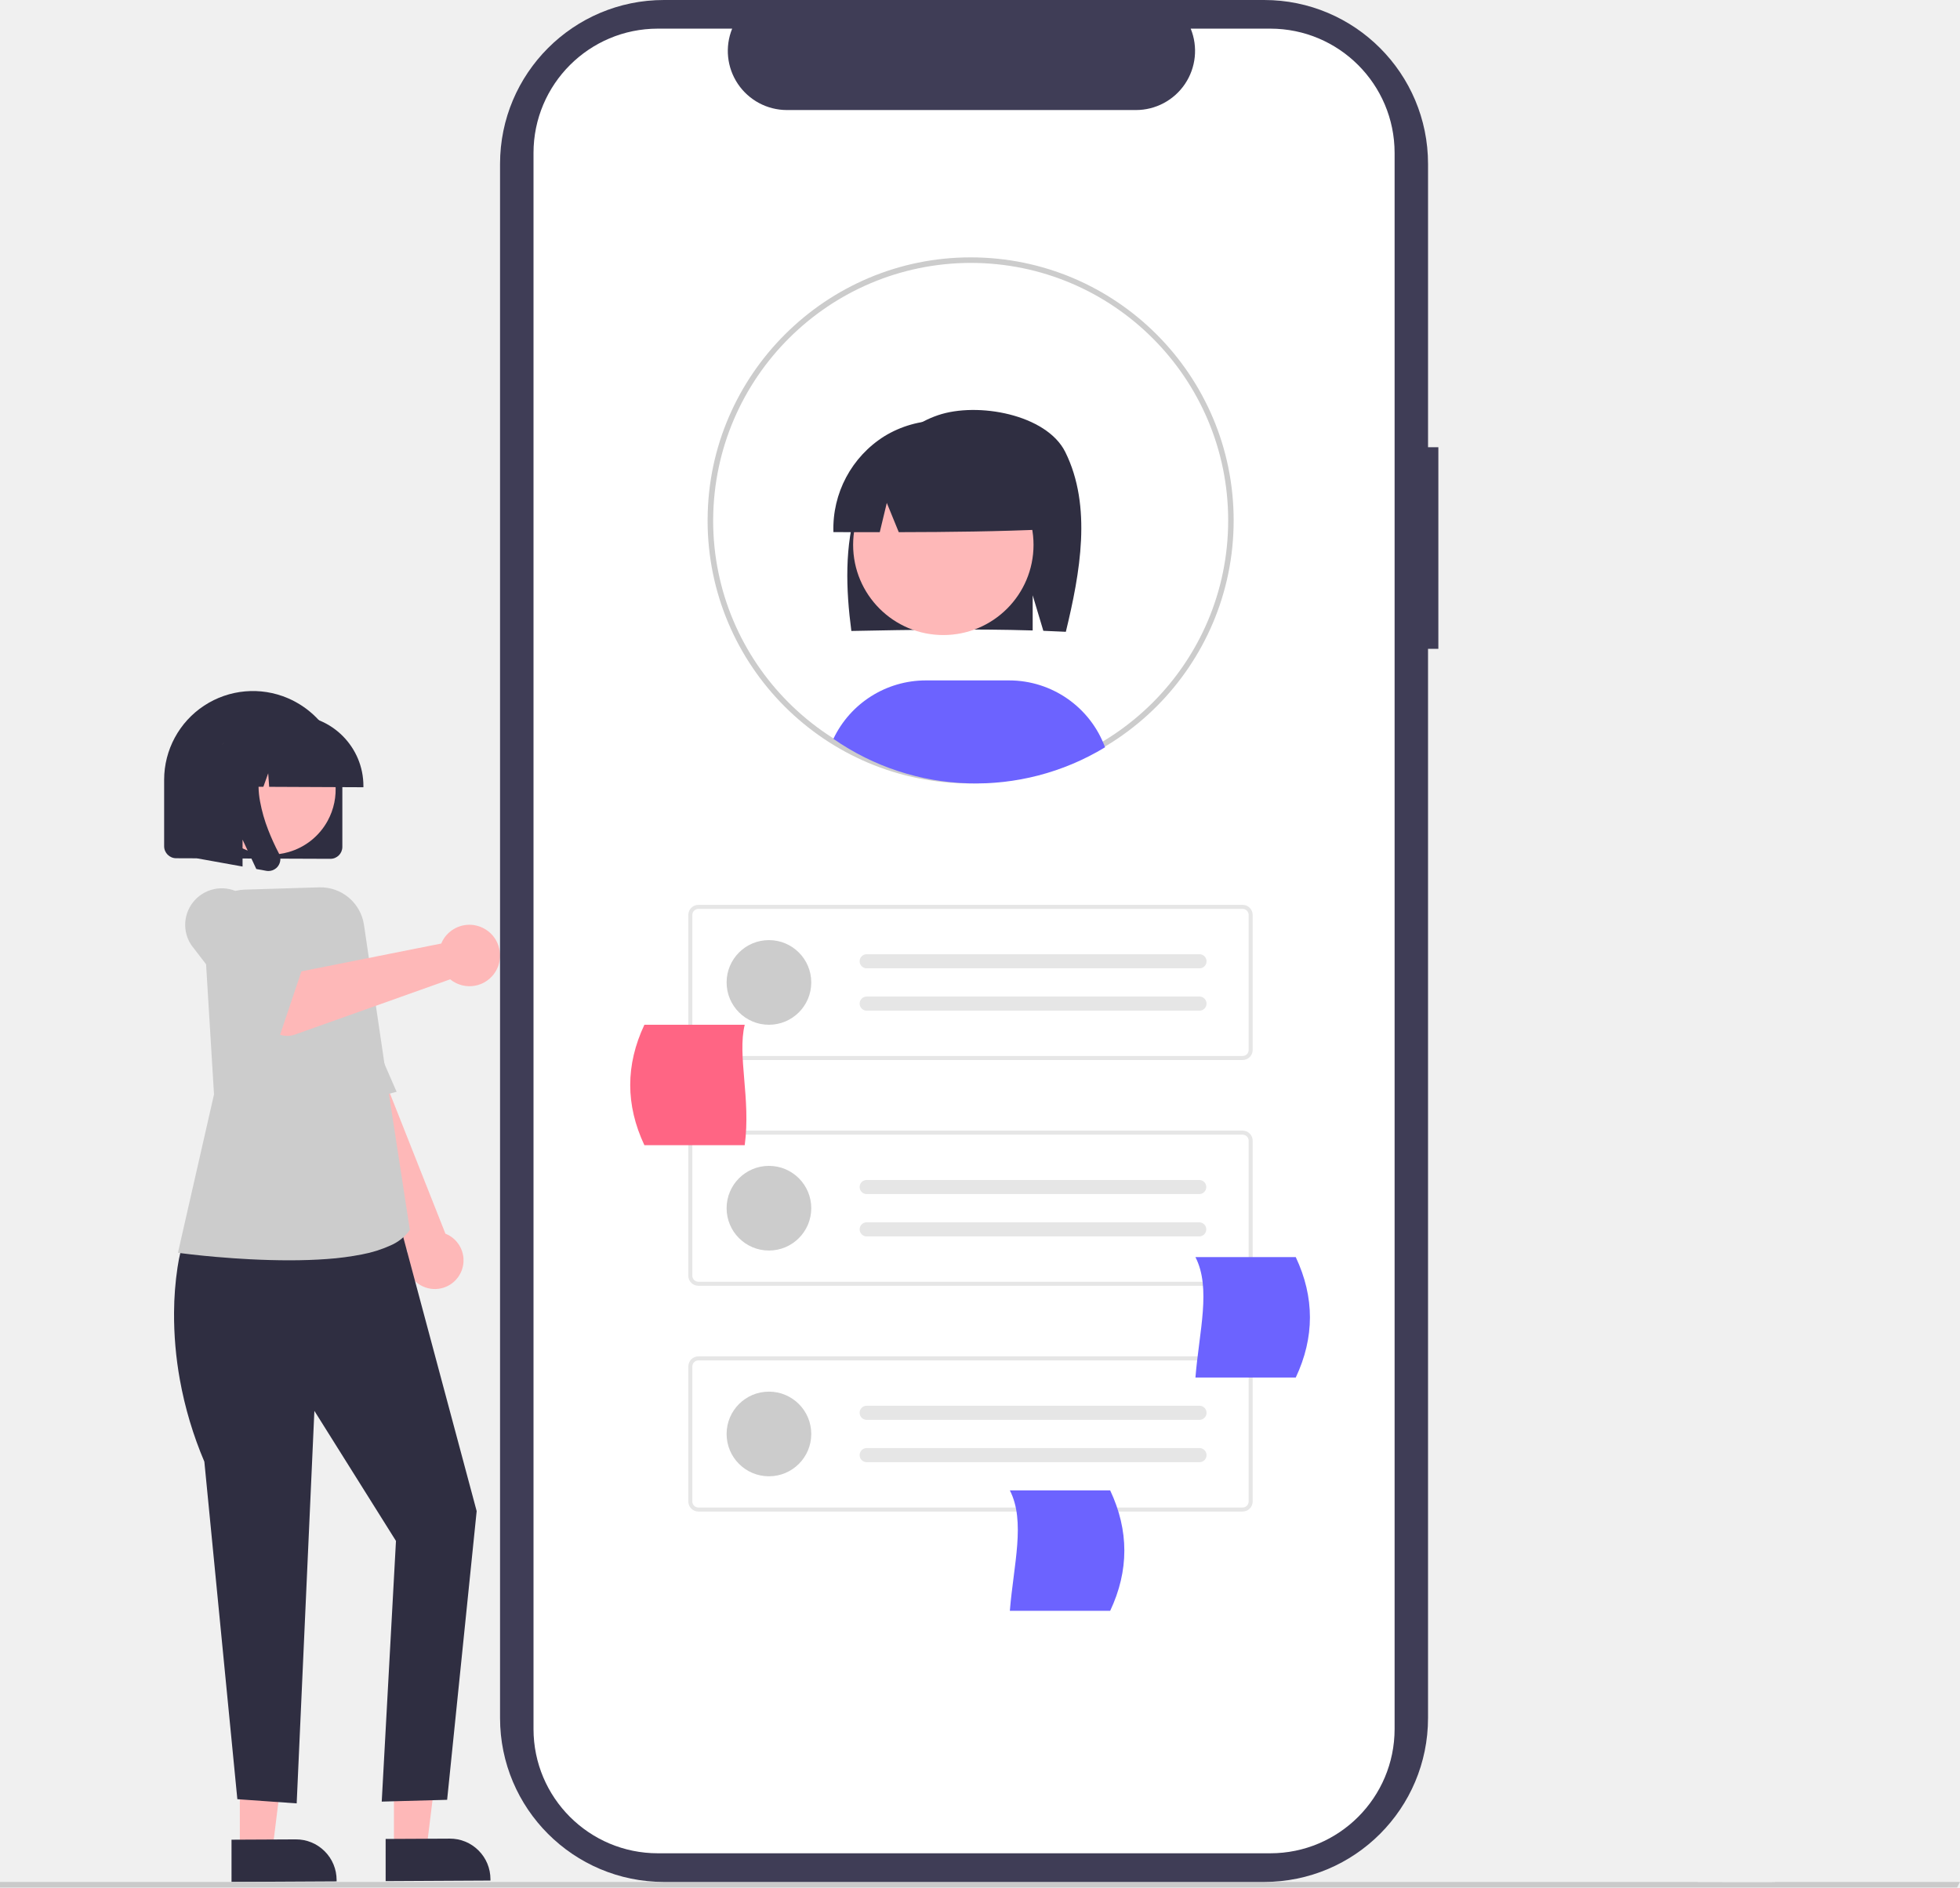
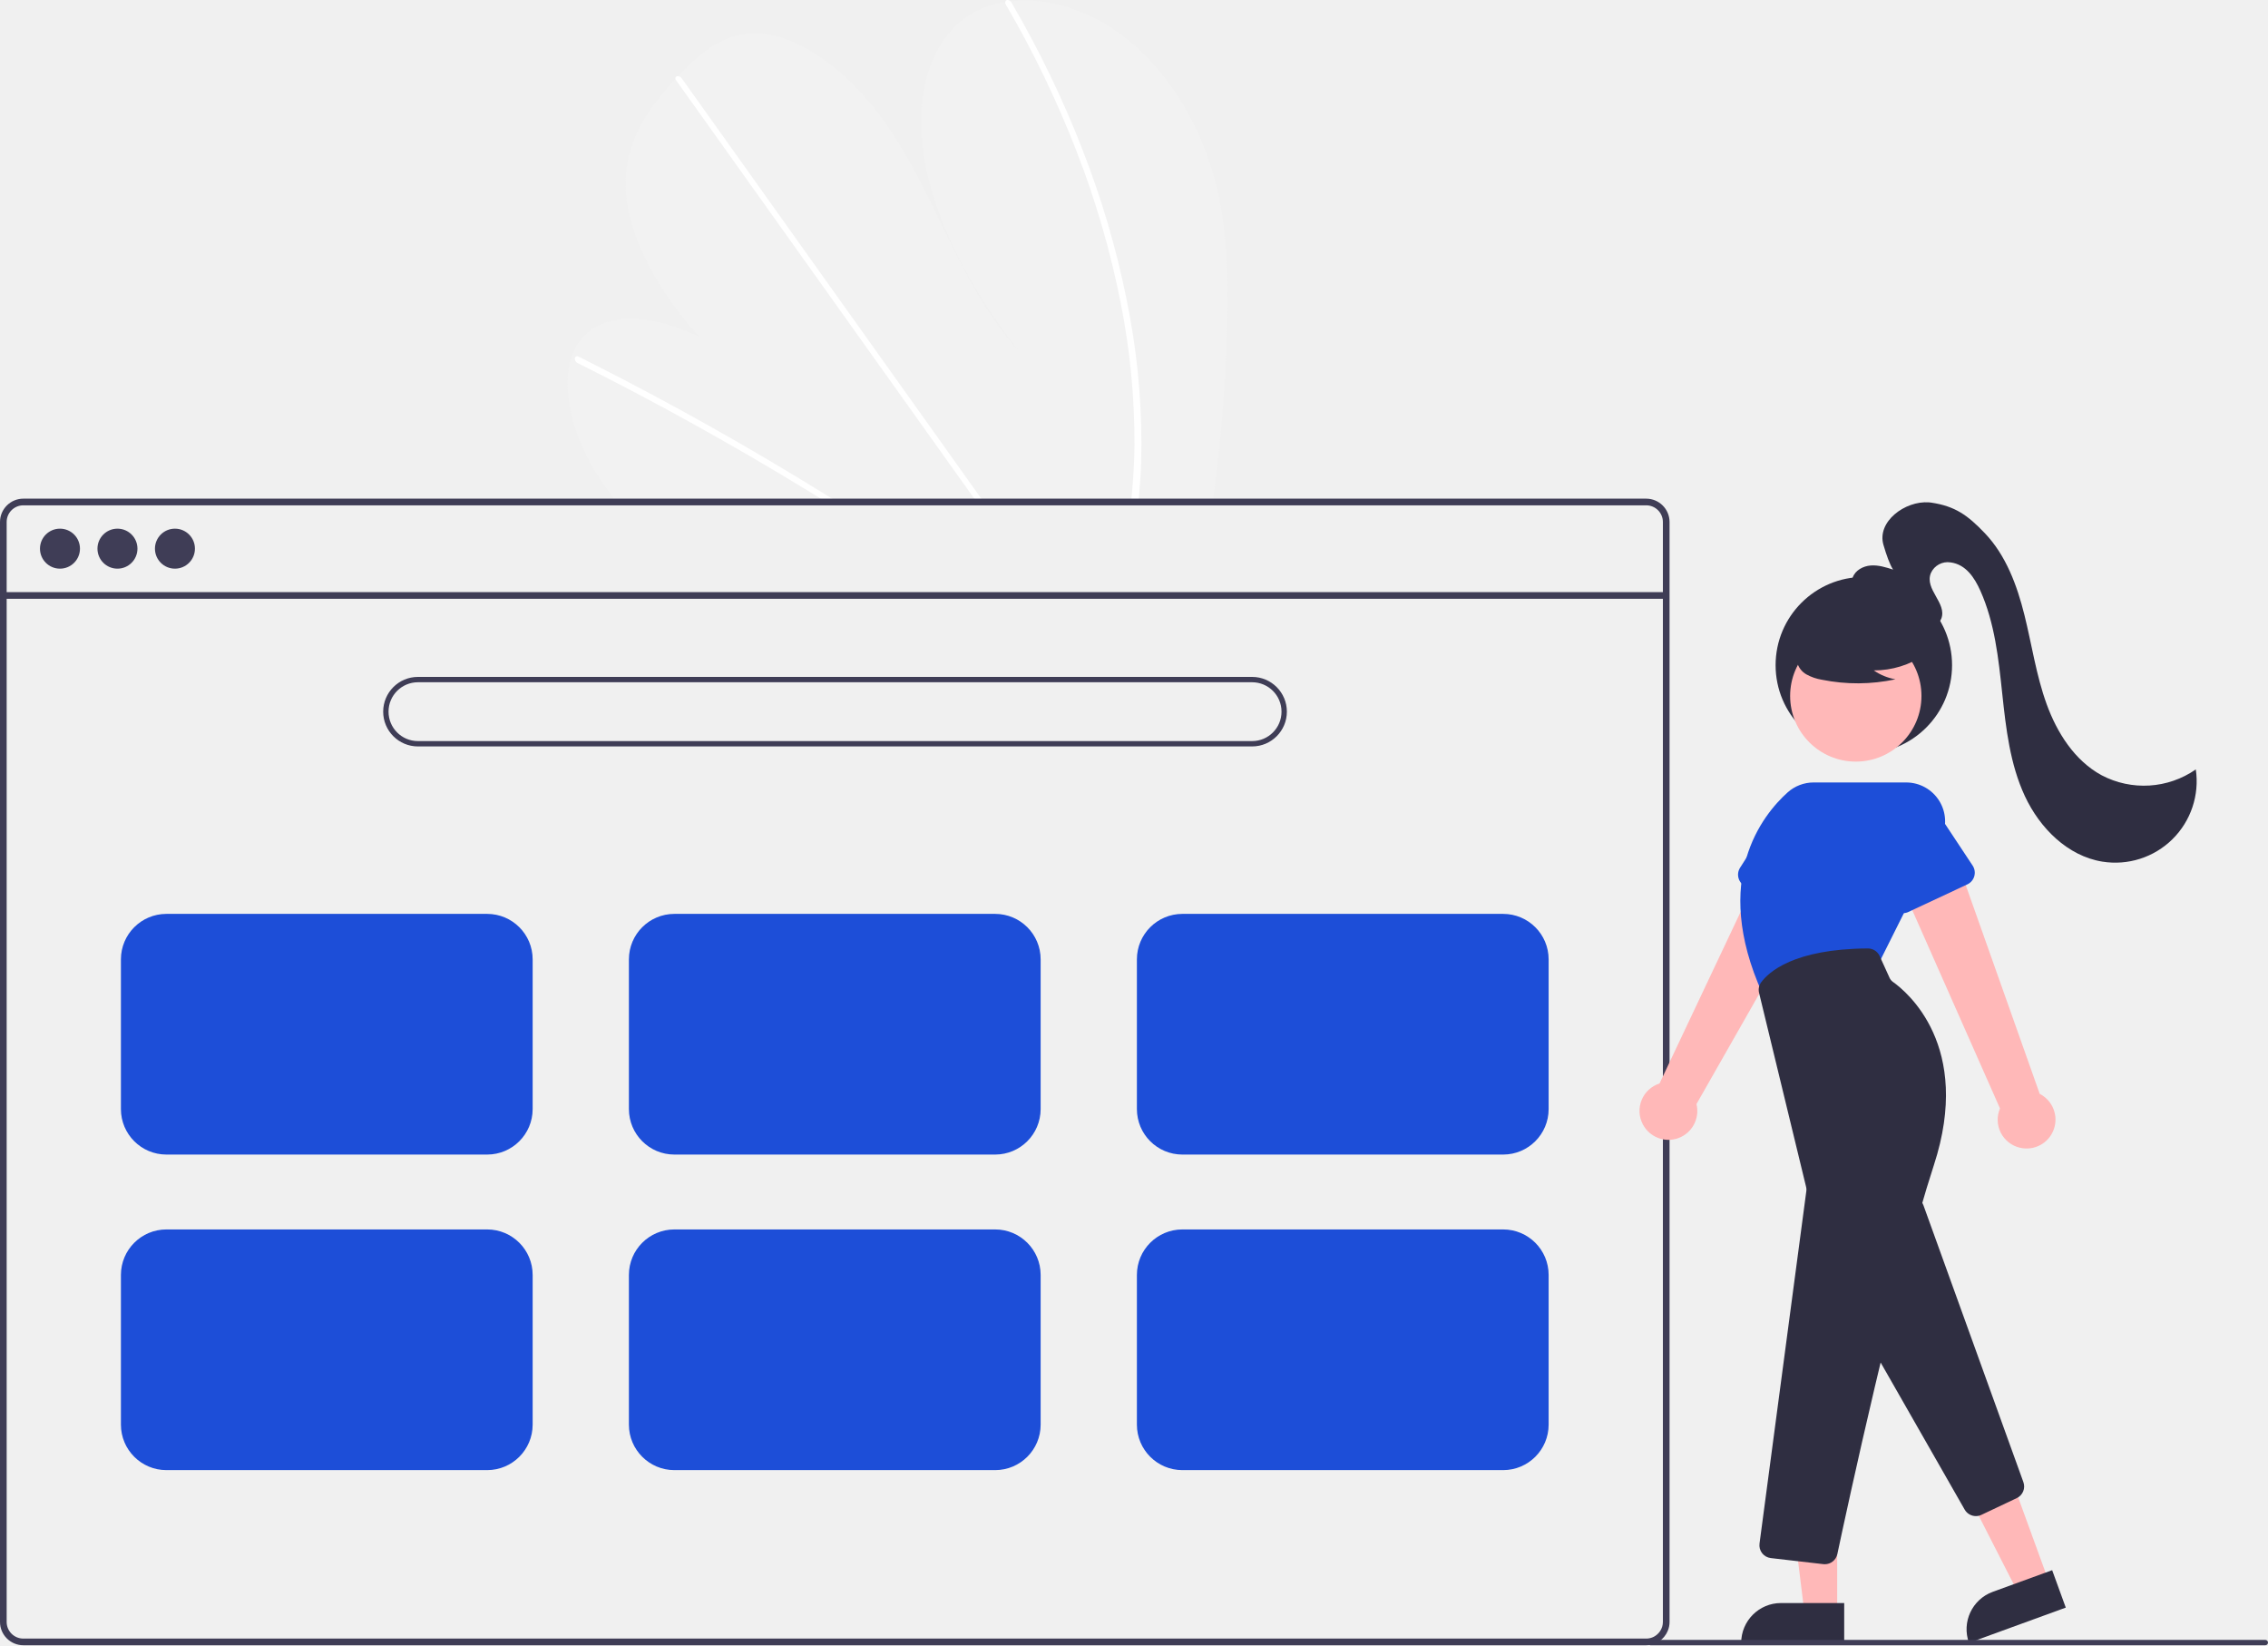
- <svg xmlns="http://www.w3.org/2000/svg" data-name="Layer 1" width="740.245" height="712.818" viewBox="0 0 740.245 712.818">
-   <g id="b95fdd39-fb5a-4a72-9890-fbc16aea09e3" data-name="Group 193">
-     <g id="fe98ab94-e9cb-45d5-93d2-a323ca3f1bc1" data-name="Group 191">
-       <path id="af195c9f-bb19-4a02-bf73-25c746785d44-113" data-name="Path 5" d="M403.382,575.156a10.819,10.819,0,0,1-19.58-8.858l-41.809-85.893,20.013-12.136,36.107,91.236q.207.08.408.169.201.089.4.184l.4.2a4.055,4.055,0,0,1,.39.223,10.832,10.832,0,0,1,3.678,14.868Z" transform="translate(-229.8775 -93.591)" fill="#feb8b8" />
-       <path id="b7be7d01-601a-466d-ae41-9577dbbca8ac-114" data-name="Path 8" d="M349.974,513.524l29.7-7.613s-.97-2.192-2.546-5.824-3.778-8.7-6.255-14.446-5.225-12.174-7.91-18.525-5.3-12.625-7.494-18.063-4.7-8.7-7.207-10.521a9.909,9.909,0,0,0-7.283-1.936,14.074,14.074,0,0,0-5.635,2.145,15.338,15.338,0,0,0-2.262,1.717l-6.886,12.523Z" transform="translate(-229.8775 -93.591)" fill="#ccc" />
-       <path id="b3095e15-ab7d-4e65-96a4-41698fa4f221-115" data-name="Path 1-2" d="M320.459,744.87l18.176-.071-5.861,47.494-12.315.062Z" transform="translate(-229.8775 -93.591)" fill="#feb8b8" />
-       <path id="a302ec2b-66fd-4123-9cb3-cd16e4233762-116" data-name="Path 2" d="M317.319,804.304l39.687-.21v-.5a15.567,15.567,0,0,0-.3-3.034,15.177,15.177,0,0,0-2.288-5.513,15.585,15.585,0,0,0-4.292-4.271,15.186,15.186,0,0,0-5.525-2.264,15.567,15.567,0,0,0-3.036-.28h0l-24.25.119Z" transform="translate(-229.8775 -93.591)" fill="#2f2e41" />
-       <path id="aeeb1cd5-fa3a-4274-bafd-7f40084de8d2-117" data-name="Path 3" d="M378.657,744.646l18.124-.071-5.842,47.429-12.281.062Z" transform="translate(-229.8775 -93.591)" fill="#feb8b8" />
-       <path id="ba1e98ed-d8f2-43c1-be39-19244e87f429-118" data-name="Path 4" d="M375.526,803.996l39.583-.208v-.5a15.574,15.574,0,0,0-.3-3.029,15.168,15.168,0,0,0-2.282-5.506,15.538,15.538,0,0,0-4.282-4.267,15.129,15.129,0,0,0-5.51-2.259,15.5,15.5,0,0,0-3.028-.279h0l-24.183.118Z" transform="translate(-229.8775 -93.591)" fill="#2f2e41" />
-       <path id="a155f794-21b2-443d-9e35-67d51870e068-119" data-name="Path 6" d="M379.427,550.526l30.477,113.737L398.748,773.289l-24.7.681,5.378-98.444-30.815-49.129-6.683,148.242-22.409-1.583-12.461-127.459a144.741,144.741,0,0,1-9.256-30.992,138.004,138.004,0,0,1-2.19-25.321,118.405,118.405,0,0,1,1.314-17.073,62.499,62.499,0,0,1,1.231-6.26l9.087-9.212Z" transform="translate(-229.8775 -93.591)" fill="#2f2e41" />
-       <path id="fa92fe00-8265-4df9-92a2-5e4b8684f88d-120" data-name="Path 2616" d="M339.047,569.549c5.125,0,9.935-.164,14.3-.489a107.342,107.342,0,0,0,13.268-1.746,47.246,47.246,0,0,0,10.821-3.407,17.364,17.364,0,0,0,7.019-5.539l.208-.3-8.33-54.214-8.983-60.957a16.613,16.613,0,0,0-16.95-14.2l-28.134.862a15.768,15.768,0,0,0-15.278,16.243q.007.238.022.476l3.693,60.622-13.623,59.8.965.135c.388.051,1.883.249,4.225.512,3.061.344,6.187.654,9.29.922,4.39.378,8.687.676,12.769.885C329.502,569.416,334.464,569.544,339.047,569.549Z" transform="translate(-229.8775 -93.591)" fill="#ccc" />
-       <path id="a02ac6ff-2f2c-46ae-a320-a92bb579f594-121" data-name="Path 9" d="M354.659,417.927h.022a4.5,4.5,0,0,0,4.492-4.5V388.346a33.522,33.522,0,0,0-2.644-13.082,34.061,34.061,0,0,0-17.9-17.99,33.54,33.54,0,0,0-46.761,30.772v25.121a4.499,4.499,0,0,0,.356,1.76,4.576,4.576,0,0,0,2.41,2.416,4.518,4.518,0,0,0,1.761.363l58.264.221Z" transform="translate(-229.8775 -93.591)" fill="#2f2e41" />
-       <path id="a9c6a018-88fd-40d4-8b44-5495c2df83a6-122" data-name="Ellipse 1" d="M310.328,379.744a24.725,24.725,0,0,0,28.59,35.616,24.437,24.437,0,0,0,14.702-11.777,24.725,24.725,0,0,0-28.571-35.606,24.437,24.437,0,0,0-14.719,11.768Z" transform="translate(-229.8775 -93.591)" fill="#feb8b8" />
-       <path id="a5ddc204-0839-488c-806a-2c44d9da4652-123" data-name="Path 10" d="M367.128,390.388a26.517,26.517,0,0,0-2.092-10.346,26.927,26.927,0,0,0-14.152-14.224,26.529,26.529,0,0,0-10.346-2.144l-5.02-.025h-.169a26.472,26.472,0,0,0-26.455,26.488v.5l10.62.043,3.621-10.117.724,10.137,5.485.024,1.826-5.1.366,5.111,35.587.159Z" transform="translate(-229.8775 -93.591)" fill="#2f2e41" />
-       <path id="b53d3ad0-d874-44f4-8830-ebcf508c0715-124" data-name="Path 11" d="M409.885,443.154a11.652,11.652,0,0,1,4.48,2.2,11.343,11.343,0,0,1,2.6,2.917,11.838,11.838,0,0,1,1.711,7.385,11.338,11.338,0,0,1-1.046,3.761,11.529,11.529,0,0,1-16.556,4.856q-.153-.1-.3-.2-.147-.1-.294-.207-.145-.106-.286-.215t-.279-.222l-58.6,20.857a8.832,8.832,0,0,1-10.129-3.164L317.286,461.885l16.8-11.311,8.812,10.011,53.632-10.669q.088-.209.182-.415t.2-.411q.1-.2.214-.406t.233-.4a11.52,11.52,0,0,1,12.527-5.128Z" transform="translate(-229.8775 -93.591)" fill="#feb8b8" />
-       <path id="ea3ff0db-56f9-49fe-a255-68dfaf7efedd-125" data-name="Path 12" d="M341.954,454.268c-1.753-2.188-4.2-5.028-6.694-7.846s-5.017-5.61-6.924-7.7-3.189-3.473-3.189-3.473a13.81,13.81,0,0,0-25.087,10.189,13.61,13.61,0,0,0,2.06,5.048s1.912,2.5,4.8,6.236,6.747,8.706,10.642,13.648,7.828,9.859,10.86,13.488,5.167,5.974,5.467,5.773l10.577-31.442C344.765,457.987,343.707,456.456,341.954,454.268Z" transform="translate(-229.8775 -93.591)" fill="#ccc" />
-       <path id="a9611ebe-3bd3-473e-9d8d-437c05f39574-126" data-name="Path 13" d="M335.675,417.136a4.423,4.423,0,0,1-.186,2.428,4.523,4.523,0,0,1-.593,1.114,4.574,4.574,0,0,1-.734.79,4.487,4.487,0,0,1-2.916,1.06q-.1,0-.2-.006t-.2-.014q-.1-.008-.2-.022t-.2-.032l-3.769-.685-5.192-11.092v10.16l-17.138-3.085V374.636l28.73.138-.71.825a19.76,19.76,0,0,0-4.474,9.724,32.211,32.211,0,0,0,.207,10.957,58.099,58.099,0,0,0,3.059,10.7,85.611,85.611,0,0,0,4.086,8.97A4.515,4.515,0,0,1,335.675,417.136Z" transform="translate(-229.8775 -93.591)" fill="#2f2e41" />
-     </g>
-     <path id="b86d4de9-0cff-4c8a-ba1d-90db5f791b61-127" data-name="Path 2533" d="M969.032,806.409h-739.154v-2.105h740.245Z" transform="translate(-229.8775 -93.591)" fill="#cacaca" />
-     <path id="a91d7220-8c5a-4469-a964-f9fb6eeff2ab-128" data-name="Path 339" d="M773.113,262.483h-3.9V155.506a61.915,61.915,0,0,0-61.915-61.915h-226.65a61.915,61.915,0,0,0-61.916,61.914V742.389a61.915,61.915,0,0,0,61.915,61.915h226.648a61.915,61.915,0,0,0,61.915-61.915V338.631h3.9Z" transform="translate(-229.8775 -93.591)" fill="#3f3d56" />
-     <path id="bf5182e6-9a46-4ce3-a6bb-8e5b95c0b95d-129" data-name="Path 340" d="M756.586,151.359V746.534a46.959,46.959,0,0,1-46.942,46.952h-231.3a46.966,46.966,0,0,1-46.973-46.952V151.359a46.965,46.965,0,0,1,46.971-46.951h28.058a22.329,22.329,0,0,0,20.656,30.74h131.868a22.329,22.329,0,0,0,20.656-30.74h30.055a46.959,46.959,0,0,1,46.951,46.942Z" transform="translate(-229.8775 -93.591)" fill="#fff" />
-     <path id="befb231b-3654-4dfe-ba25-bde2f69c3c75-130" data-name="Path 45" d="M596.458,389.465a99.3,99.3,0,0,1-99.337-99.254v-.088c0-.208,0-.427.012-.635.3-54.4,44.863-98.7,99.325-98.7a99.337,99.337,0,0,1,.011,198.674h-.011Zm0-196.587a97.454,97.454,0,0,0-97.233,96.677c-.011.222-.011.4-.011.569a97.258,97.258,0,1,0,97.27-97.246h-.026Z" transform="translate(-229.8775 -93.591)" fill="#ccc" />
-     <path id="fe627b68-f6c4-4b39-818a-896f79516f98-131" data-name="Path 39" d="M699.18,493.908h-205.537a3.81,3.81,0,0,1-3.806-3.806V439.118a3.811,3.811,0,0,1,3.806-3.806h205.537a3.811,3.811,0,0,1,3.806,3.806v50.985a3.811,3.811,0,0,1-3.806,3.806Zm-205.537-57.074a2.286,2.286,0,0,0-2.284,2.284v50.985a2.286,2.286,0,0,0,2.284,2.284h205.537a2.286,2.286,0,0,0,2.284-2.284V439.118a2.286,2.286,0,0,0-2.284-2.284Z" transform="translate(-229.8775 -93.591)" fill="#e6e6e6" />
-     <circle id="efff077a-6dff-49bd-9bfe-dfa54dc61d00" data-name="Ellipse 5" cx="290.408" cy="371.018" r="15.986" fill="#ccc" />
-     <path id="e513cc1a-fc4f-42ad-8a97-aa208a4af049-132" data-name="Path 40" d="M557.207,453.952a2.664,2.664,0,0,0,0,5.329h125.605a2.665,2.665,0,0,0,.204-5.326q-.059-.002-.117-.002H557.207Z" transform="translate(-229.8775 -93.591)" fill="#e6e6e6" />
-     <path id="bb8a7882-db95-48e4-aaaf-3489ee3aa336-133" data-name="Path 41" d="M557.207,469.937a2.664,2.664,0,0,0,0,5.329h125.605a2.665,2.665,0,0,0,.204-5.326q-.059-.002-.117-.002H557.207Z" transform="translate(-229.8775 -93.591)" fill="#e6e6e6" />
-     <path id="af101daf-449f-4d16-aa98-172f4a8df39f-134" data-name="Path 42" d="M699.18,579.167h-205.537a3.81,3.81,0,0,1-3.806-3.806V524.377a3.811,3.811,0,0,1,3.806-3.806h205.537a3.811,3.811,0,0,1,3.806,3.806v50.985A3.811,3.811,0,0,1,699.18,579.167Zm-205.537-57.074a2.286,2.286,0,0,0-2.284,2.284v50.985a2.286,2.286,0,0,0,2.284,2.284h205.537a2.286,2.286,0,0,0,2.284-2.284V524.377a2.286,2.286,0,0,0-2.284-2.284Z" transform="translate(-229.8775 -93.591)" fill="#e6e6e6" />
-     <circle id="a7593987-c694-475c-8cff-40adb8bae00c" data-name="Ellipse 6" cx="290.408" cy="456.278" r="15.986" fill="#ccc" />
-     <path id="ad8313dd-202d-4f4d-8eaf-20c5dd40192b-135" data-name="Path 43" d="M557.207,539.208a2.664,2.664,0,0,0,0,5.329h125.605a2.665,2.665,0,0,0,.087-5.328H557.207Z" transform="translate(-229.8775 -93.591)" fill="#e6e6e6" />
-     <path id="bde7542a-4575-40bb-a917-747fdde14d1d-136" data-name="Path 44" d="M557.207,555.197a2.664,2.664,0,1,0,0,5.329h125.605a2.665,2.665,0,0,0,.087-5.328H557.207Z" transform="translate(-229.8775 -93.591)" fill="#e6e6e6" />
-     <path id="a41ae643-d6fa-4218-bc02-a84cd2f042d5-137" data-name="Path 39-2" d="M699.18,664.425h-205.537a3.81,3.81,0,0,1-3.806-3.806V609.635a3.811,3.811,0,0,1,3.806-3.806h205.537a3.811,3.811,0,0,1,3.806,3.806V660.62a3.811,3.811,0,0,1-3.806,3.806Zm-205.537-57.074a2.286,2.286,0,0,0-2.284,2.284V660.62a2.286,2.286,0,0,0,2.284,2.284h205.537a2.286,2.286,0,0,0,2.284-2.284V609.635a2.286,2.286,0,0,0-2.284-2.284Z" transform="translate(-229.8775 -93.591)" fill="#e6e6e6" />
-     <circle id="eb2f5380-5bf4-43e0-97aa-e300553d76c9" data-name="Ellipse 5-2" cx="290.408" cy="541.537" r="15.986" fill="#ccc" />
-     <path id="ef612e73-fc19-47d8-a2d1-12e834e71e5a-138" data-name="Path 40-2" d="M557.207,624.469a2.664,2.664,0,0,0,0,5.329h125.605a2.665,2.665,0,0,0,.204-5.326q-.059-.002-.117-.002H557.207Z" transform="translate(-229.8775 -93.591)" fill="#e6e6e6" />
-     <path id="ad1dc7cf-bcbc-43ff-98c3-5442d39a009f-139" data-name="Path 41-2" d="M557.207,640.456a2.664,2.664,0,0,0,0,5.329h125.605a2.665,2.665,0,0,0,.204-5.326q-.059-.002-.117-.002H557.207Z" transform="translate(-229.8775 -93.591)" fill="#e6e6e6" />
-     <path id="b33d3e33-77f1-4447-818b-aa04c3ab1cfa-140" data-name="Path 2596" d="M473.247,526.066h37.893c2.37-17.488-2.859-33.814,0-45.472h-37.893Q462.546,503.332,473.247,526.066Z" transform="translate(-229.8775 -93.591)" fill="#ff6584" />
-     <path id="abd26155-66b6-4810-8bdf-9fb8037578d3-141" data-name="Path 2597" d="M719.258,613.813h-37.894c1.421-17.484,6-33.811,0-45.472h37.893Q729.959,591.076,719.258,613.813Z" transform="translate(-229.8775 -93.591)" fill="#6c63ff" />
-     <path id="aae68d36-acd6-4520-9385-77d0caf729f0-142" data-name="Path 2597-2" d="M649.166,701.914h-37.894c1.421-17.484,6-33.811,0-45.472h37.893Q659.867,679.177,649.166,701.914Z" transform="translate(-229.8775 -93.591)" fill="#6c63ff" />
-     <path id="b809e61f-e113-4687-852e-0d1aa1d72eef-143" data-name="Path 2595" d="M647.224,375.807a94.181,94.181,0,0,1-102.6-3.189,38.671,38.671,0,0,1,34.9-22.069h31.458a38.626,38.626,0,0,1,36.244,25.262Z" transform="translate(-229.8775 -93.591)" fill="#6c63ff" />
-     <g id="b4b23dfd-a70a-4bfa-a0ec-e0b9fbca8bb1" data-name="Group 192">
-       <path id="f2763f3e-78f9-4b43-a903-a3fe53ad4a45-144" data-name="Path 1133" d="M553.547,284.61c4.758-15.163,15.578-29.07,30.541-34.2s41.068-.335,48.125,13.894c10.169,20.507,5.6,45.62.208,67.885-2.812-.149-5.65-.266-8.5-.372l-4.026-13.419v13.287c-22.215-.687-45.343-.257-68.483.188C549.342,316.113,548.789,299.773,553.547,284.61Z" transform="translate(-229.8775 -93.591)" fill="#2f2e41" />
-       <circle id="eecf4506-21ab-40dd-8b32-4db21377c650" data-name="Ellipse 507" cx="356.271" cy="205.762" r="34.067" fill="#feb8b8" />
-       <path id="bb1dea60-cbdf-449a-8984-6a3a37f92790-145" data-name="Path 1145" d="M563.928,258.308a40.308,40.308,0,0,1,61.283,35.179c-17.939.825-36.783,1.04-55.89,1.077l-4.519-11.053-2.662,11.06q-8.733,0-17.5-.023A41.157,41.157,0,0,1,563.928,258.308Z" transform="translate(-229.8775 -93.591)" fill="#2f2e41" />
-     </g>
-     <path id="a34394a5-3b6f-4dbd-b680-62200c75c4a0-146" data-name="Path 2352" d="M904.161,774.243a106.361,106.361,0,0,1-4.968,29.4c-.069.221-.142.439-.214.659h-18.543c.02-.2.04-.419.059-.659,1.236-14.213,8.364-100.716-.158-115.509C881.083,689.335,905.595,729.082,904.161,774.243Z" transform="translate(-229.8775 -93.591)" fill="#f0f0f0" />
-     <path id="a4311caa-1619-4625-9a30-9ee577173a6d-147" data-name="Path 2353" d="M901.185,802.925c-.324.462-.662.924-1.007,1.379h-29.088c.221-.393.476-.855.772-1.379,4.806-8.674,19.029-34.6,32.233-61.487,14.189-28.889,27.206-58.873,26.11-69.726C930.542,674.16,940.357,748.774,901.185,802.925Z" transform="translate(-229.8775 -93.591)" fill="#f0f0f0" />
-   </g>
+ <svg xmlns="http://www.w3.org/2000/svg" data-name="Layer 1" width="848.284" height="615.234" viewBox="0 0 848.284 615.234">
+   <path d="M634.899,256.958a554.592,554.592,0,0,1-5.228,71.262c-.115.829-.239,1.659-.354,2.488L406.04,329.46c-.656-.824-1.301-1.657-1.926-2.501-2.085-2.792-4.038-5.663-5.832-8.633-8.62-14.308-12.567-31.061-8.612-42.619l.071-.18a20.281,20.281,0,0,1,3.958-6.878c9.017-10.15,27.248-8.458,43.792-.265-14.839-16.243-26.655-36.739-27.553-55.035-.88-17.845,8.451-30.593,18.572-41.427.332-.358.664-.706.996-1.054.161-.179.332-.348.493-.527,7.896-8.256,17.102-16.395,30.427-15.41,14.614,1.082,30.816,13.322,42.177,27.586,11.36,14.254,18.91,30.446,26.562,46.249,7.662,15.793,15.951,31.99,28.246,45.489C540.758,253.192,527.332,229.226,522.372,205.918s-.595-45.694,14.247-56.671a34.713,34.713,0,0,1,15.205-6.135c.64-.106,1.291-.193,1.951-.269,13.739-1.563,30.143,3.188,44.1,14.547,15.37,12.506,26.027,31.046,31.329,48.646C634.505,223.635,635.07,240.578,634.899,256.958Z" transform="translate(-175.858 -142.383)" fill="#f2f2f2" />
+   <path d="M488.818,329.923l-4.269-.024q-2.033-1.271-4.086-2.513c-.847-.535-1.704-1.05-2.562-1.574q-21.243-12.974-42.751-24.889Q413.661,288.997,391.956,278.171a1.789,1.789,0,0,1-1.029-2.046.515.515,0,0,1,.071-.15c.202-.379.653-.536,1.311-.213,1.775.89,3.56,1.78,5.335,2.69q21.764,11.012,43.342,23.123,21.563,12.106,42.879,25.28c.299.182.598.373.897.555C486.118,328.247,487.463,329.085,488.818,329.923Z" transform="translate(-175.858 -142.383)" fill="#fff" />
+   <path d="M543.868,330.23l-2.64-.015c-.595-.833-1.181-1.667-1.776-2.5q-20.985-29.428-41.962-58.855-34.351-48.178-68.682-96.355a1.7,1.7,0,0,1-.297-.582c-.196-.711.327-1.128.996-1.054a2.006,2.006,0,0,1,1.395.888q19.259,27.018,38.509,54.016,34.173,47.937,68.336,95.863c1.449,2.028,2.897,4.066,4.346,6.094C542.687,328.564,543.282,329.397,543.868,330.23Z" transform="translate(-175.858 -142.383)" fill="#fff" />
+   <path d="M602.684,314.899c-.135,4.449-.429,8.828-.814,13.166q-.112,1.244-.224,2.489l-2.77-.015c.085-.829.169-1.659.244-2.489.585-6.267,1.001-12.605,1.057-19.114a266.656,266.656,0,0,0-5.25-53.75,334.665,334.665,0,0,0-16.259-55.842A383.492,383.492,0,0,0,552.068,144.093a1.476,1.476,0,0,1-.245-.981c.114-.789,1.165-1.024,1.951-.269a2.293,2.293,0,0,1,.397.502q1.917,3.296,3.763,6.611a383.228,383.228,0,0,1,25.461,55.443,333.081,333.081,0,0,1,15.157,55.926A263.074,263.074,0,0,1,602.684,314.899Z" transform="translate(-175.858 -142.383)" fill="#fff" />
+   <path d="M791.578,328.857h-607a8.728,8.728,0,0,0-8.72,8.72v411.32a8.728,8.728,0,0,0,8.72,8.72h607a8.712,8.712,0,0,0,6.63-3.06,2.043,2.043,0,0,0,.19-.24,8.166,8.166,0,0,0,1.25-2.11,8.507,8.507,0,0,0,.66-3.31V337.577A8.73,8.73,0,0,0,791.578,328.857Zm6.24,420.04a6.175,6.175,0,0,1-1.03,3.42,6.446,6.446,0,0,1-2.36,2.12,6.184,6.184,0,0,1-2.85.69h-607a6.238,6.238,0,0,1-6.23-6.23V337.577a6.238,6.238,0,0,1,6.23-6.23h607a6.239,6.239,0,0,1,6.24,6.23Z" transform="translate(-175.858 -142.383)" fill="#3f3d56" />
+   <rect x="1.243" y="221.423" width="621.957" height="2.493" fill="#3f3d56" />
+   <circle cx="22.432" cy="205.17" r="7.478" fill="#3f3d56" />
+   <circle cx="43.932" cy="205.17" r="7.478" fill="#3f3d56" />
+   <circle cx="65.433" cy="205.17" r="7.478" fill="#3f3d56" />
+   <path d="M644.177,421.509h-312a13,13,0,0,1,0-26h312a13,13,0,0,1,0,26Zm-312-24a11,11,0,0,0,0,22h312a11,11,0,0,0,0-22Z" transform="translate(-175.858 -142.383)" fill="#3f3d56" />
+   <path d="M358.083,574.127h-120a17.019,17.019,0,0,1-17-17v-56a17.019,17.019,0,0,1,17-17h120a17.019,17.019,0,0,1,17,17v56A17.019,17.019,0,0,1,358.083,574.127Z" transform="translate(-175.858 -142.383)" fill="#1d4ed8" />
+   <path d="M548.083,574.127h-120a17.019,17.019,0,0,1-17-17v-56a17.019,17.019,0,0,1,17-17h120a17.019,17.019,0,0,1,17,17v56A17.019,17.019,0,0,1,548.083,574.127Z" transform="translate(-175.858 -142.383)" fill="#1d4ed8" />
+   <path d="M738.083,574.127h-120a17.019,17.019,0,0,1-17-17v-56a17.019,17.019,0,0,1,17-17h120a17.019,17.019,0,0,1,17,17v56A17.019,17.019,0,0,1,738.083,574.127Z" transform="translate(-175.858 -142.383)" fill="#1d4ed8" />
+   <path d="M358.083,692.127h-120a17.019,17.019,0,0,1-17-17v-56a17.019,17.019,0,0,1,17-17h120a17.019,17.019,0,0,1,17,17v56A17.019,17.019,0,0,1,358.083,692.127Z" transform="translate(-175.858 -142.383)" fill="#1d4ed8" />
+   <path d="M548.083,692.127h-120a17.019,17.019,0,0,1-17-17v-56a17.019,17.019,0,0,1,17-17h120a17.019,17.019,0,0,1,17,17v56A17.019,17.019,0,0,1,548.083,692.127Z" transform="translate(-175.858 -142.383)" fill="#1d4ed8" />
+   <path d="M738.083,692.127h-120a17.019,17.019,0,0,1-17-17v-56a17.019,17.019,0,0,1,17-17h120a17.019,17.019,0,0,1,17,17v56A17.019,17.019,0,0,1,738.083,692.127Z" transform="translate(-175.858 -142.383)" fill="#1d4ed8" />
+   <circle cx="697.115" cy="248.744" r="33" fill="#2f2e41" />
+   <path d="M790.301,562.796a10.743,10.743,0,0,1,6.253-15.24l41.816-88.459,19.128,13.413-47.119,82.735a10.801,10.801,0,0,1-20.078,7.551Z" transform="translate(-175.858 -142.383)" fill="#ffb8b8" />
+   <path d="M826.133,470.841a4.812,4.812,0,0,1,.552-3.973l13.001-20.382a13.377,13.377,0,0,1,24.456,10.85l-6.549,23.353a4.817,4.817,0,0,1-6.604,3.096L828.78,473.855A4.811,4.811,0,0,1,826.133,470.841Z" transform="translate(-175.858 -142.383)" fill="#1d4ed8" />
+   <path d="M931.348,571.566a10.743,10.743,0,0,1-7.445-14.694l-39.602-89.472,22.655-5.706,31.804,89.742a10.801,10.801,0,0,1-7.412,20.13Z" transform="translate(-175.858 -142.383)" fill="#ffb8b8" />
+   <polygon points="766.285 591.358 754.765 595.553 733.105 553.115 750.107 546.924 766.285 591.358" fill="#ffb8b8" />
+   <path d="M923.479,735.693H947.123a0,0,0,0,1,0,0v14.887a0,0,0,0,1,0,0H908.592a0,0,0,0,1,0,0v0A14.887,14.887,0,0,1,923.479,735.693Z" transform="translate(-374.1125 219.9076) rotate(-20.00652)" fill="#2f2e41" />
+   <path d="M910.695,706.898l-43.887-76.802a4.822,4.822,0,0,1,.052-4.868l19.762-32.937a4.817,4.817,0,0,1,8.661.841l37.364,103.468a4.799,4.799,0,0,1-2.469,5.99l-13.239,6.271a4.774,4.774,0,0,1-2.044.459A4.84,4.84,0,0,1,910.695,706.898Z" transform="translate(-175.858 -142.383)" fill="#2f2e41" />
+   <circle cx="694.111" cy="260.239" r="24.561" fill="#ffb8b8" />
+   <path d="M835.034,513.874c-19.342-42.889.157-66.859,9.439-75.173a14.557,14.557,0,0,1,9.73-3.721h34.599a14.576,14.576,0,0,1,13.038,21.095l-23.13,46.259-43.488,11.96Z" transform="translate(-175.858 -142.383)" fill="#1d4ed8" />
+   <path d="M885.651,483.434a4.812,4.812,0,0,1-2.645-3.015l-6.924-23.163a13.377,13.377,0,0,1,24.198-11.413l13.39,20.223a4.817,4.817,0,0,1-1.974,7.022l-22.033,10.314A4.811,4.811,0,0,1,885.651,483.434Z" transform="translate(-175.858 -142.383)" fill="#1d4ed8" />
+   <polygon points="687.147 602.955 674.887 602.954 669.055 555.666 687.149 555.667 687.147 602.955" fill="#ffb8b8" />
+   <path d="M666.13,599.451h23.644a0,0,0,0,1,0,0v14.887a0,0,0,0,1,0,0H651.243a0,0,0,0,1,0,0v0A14.887,14.887,0,0,1,666.13,599.451Z" fill="#2f2e41" />
+   <path d="M857.81,727.286l-19.629-2.264a4.818,4.818,0,0,1-4.223-5.42l17.518-131.9a3.75,3.75,0,0,0-.073-1.377l-17.608-72.645a4.761,4.761,0,0,1,.754-3.926c2.73-3.764,12.086-12.537,39.914-12.703h.03a4.834,4.834,0,0,1,4.397,2.827l3.712,8.166a3.763,3.763,0,0,0,1.253,1.513c5.11,3.617,29.862,23.918,15.328,68.489-14.285,43.807-32.587,128.855-36.111,145.459a4.791,4.791,0,0,1-4.698,3.814A4.925,4.925,0,0,1,857.81,727.286Z" transform="translate(-175.858 -142.383)" fill="#2f2e41" />
+   <path d="M895.777,387.173A33.405,33.405,0,0,1,876.686,393.073a20.471,20.471,0,0,0,8.114,3.338,67.359,67.359,0,0,1-27.514.155,17.807,17.807,0,0,1-5.76-1.978,7.289,7.289,0,0,1-3.555-4.755c-.604-3.449,2.083-6.582,4.876-8.693A35.967,35.967,0,0,1,883.071,375.1c3.376.873,6.759,2.347,8.951,5.059s2.843,6.891.753,9.684Z" transform="translate(-175.858 -142.383)" fill="#2f2e41" />
+   <path d="M879.378,370.088c-2.806-.934-5.693-1.914-7.916-3.864s-3.634-5.139-2.635-7.922c.963-2.682,3.896-4.248,6.738-4.459s5.638.669,8.351,1.537c-1.227-1.854-2.495-5.449-3.605-9.241-2.532-8.652,8.02-16.553,17.011-15.901q.397.029.769.083c9.066,1.323,13.769,4.781,20.101,11.403,7.921,8.284,12.063,19.461,14.837,30.582s4.403,22.564,8.305,33.341S951.817,426.785,961.88,432.271a33.982,33.982,0,0,0,35.26-2.173,30.442,30.442,0,0,1-34.972,34.484c-12.992-2.098-23.4-12.563-28.958-24.491s-7.077-25.281-8.471-38.367-2.807-26.434-8.185-38.445c-2.177-4.861-5.381-9.809-11.107-10.585a6.89,6.89,0,0,0-7.387,3.959c-2.518,6.094,6.096,11.254,3.889,17.061a6.393,6.393,0,0,1-5.692,3.887c-4.164.274-7.584-2.113-10.806-4.416C878.859,368.472,879.378,370.088,879.378,370.088Z" transform="translate(-175.858 -142.383)" fill="#2f2e41" />
+   <path d="M1023.142,757.617h-230a1,1,0,0,1,0-2h230a1,1,0,0,1,0,2Z" transform="translate(-175.858 -142.383)" fill="#3f3d56" />
</svg>
